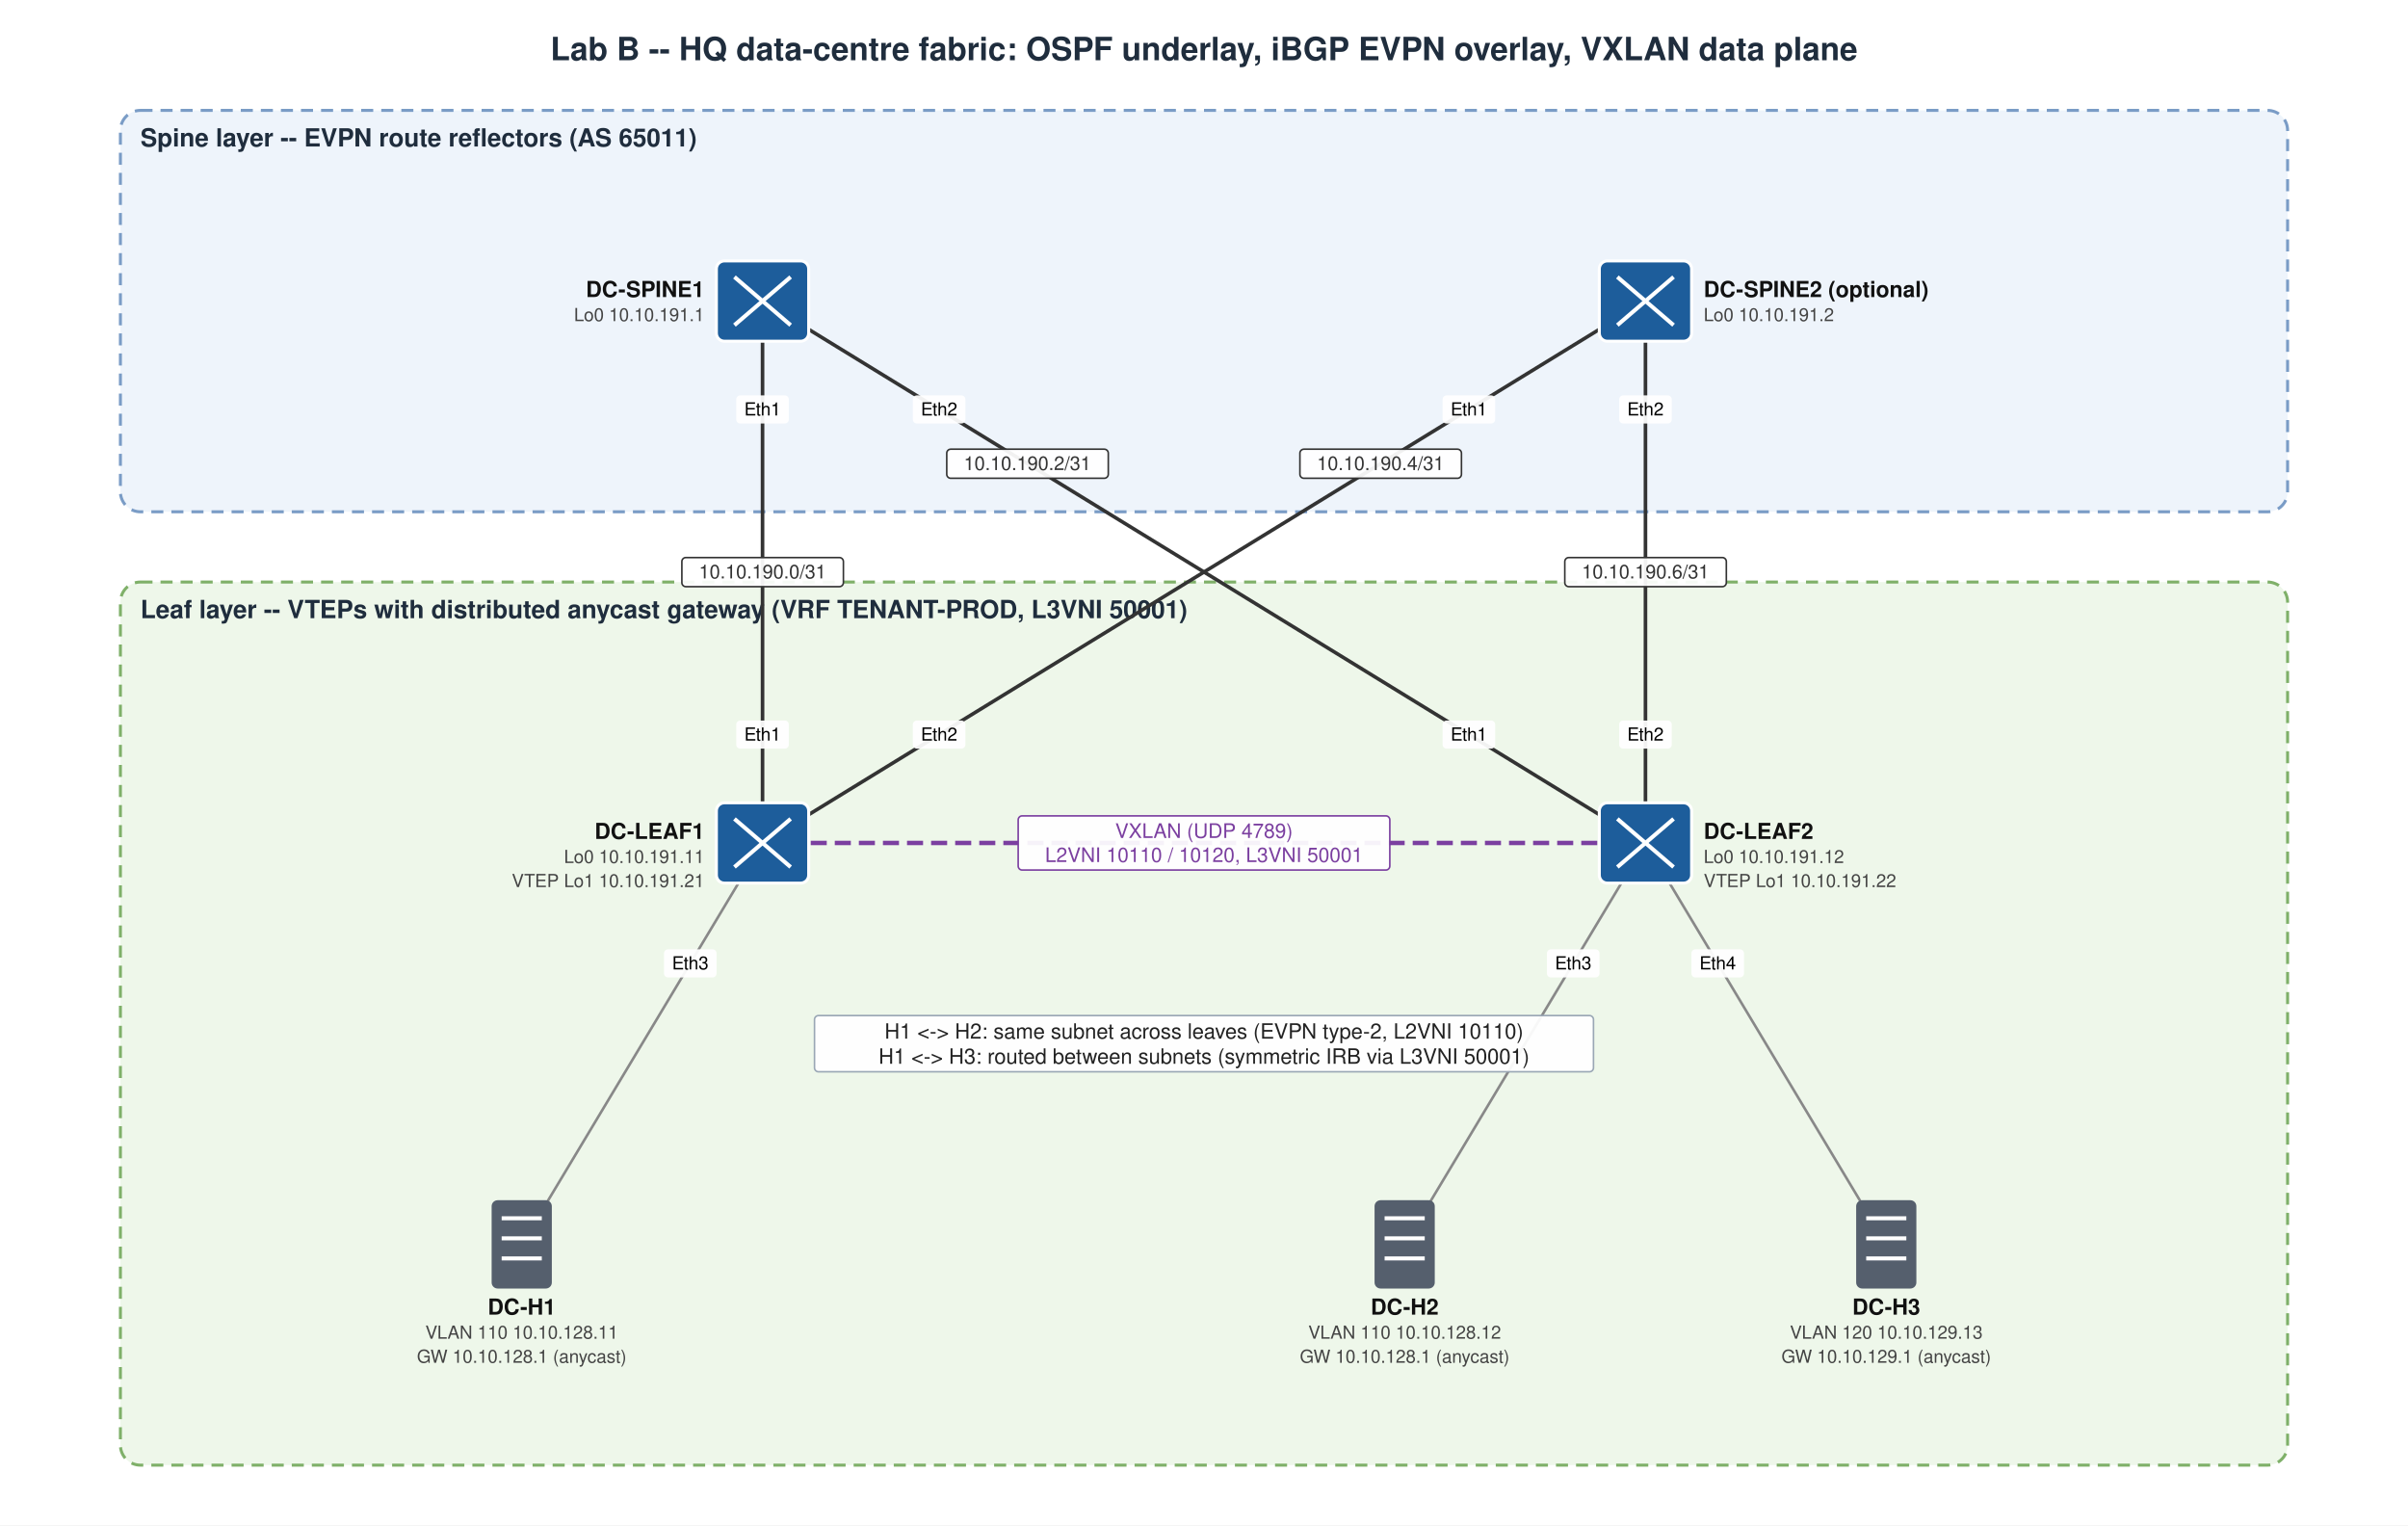
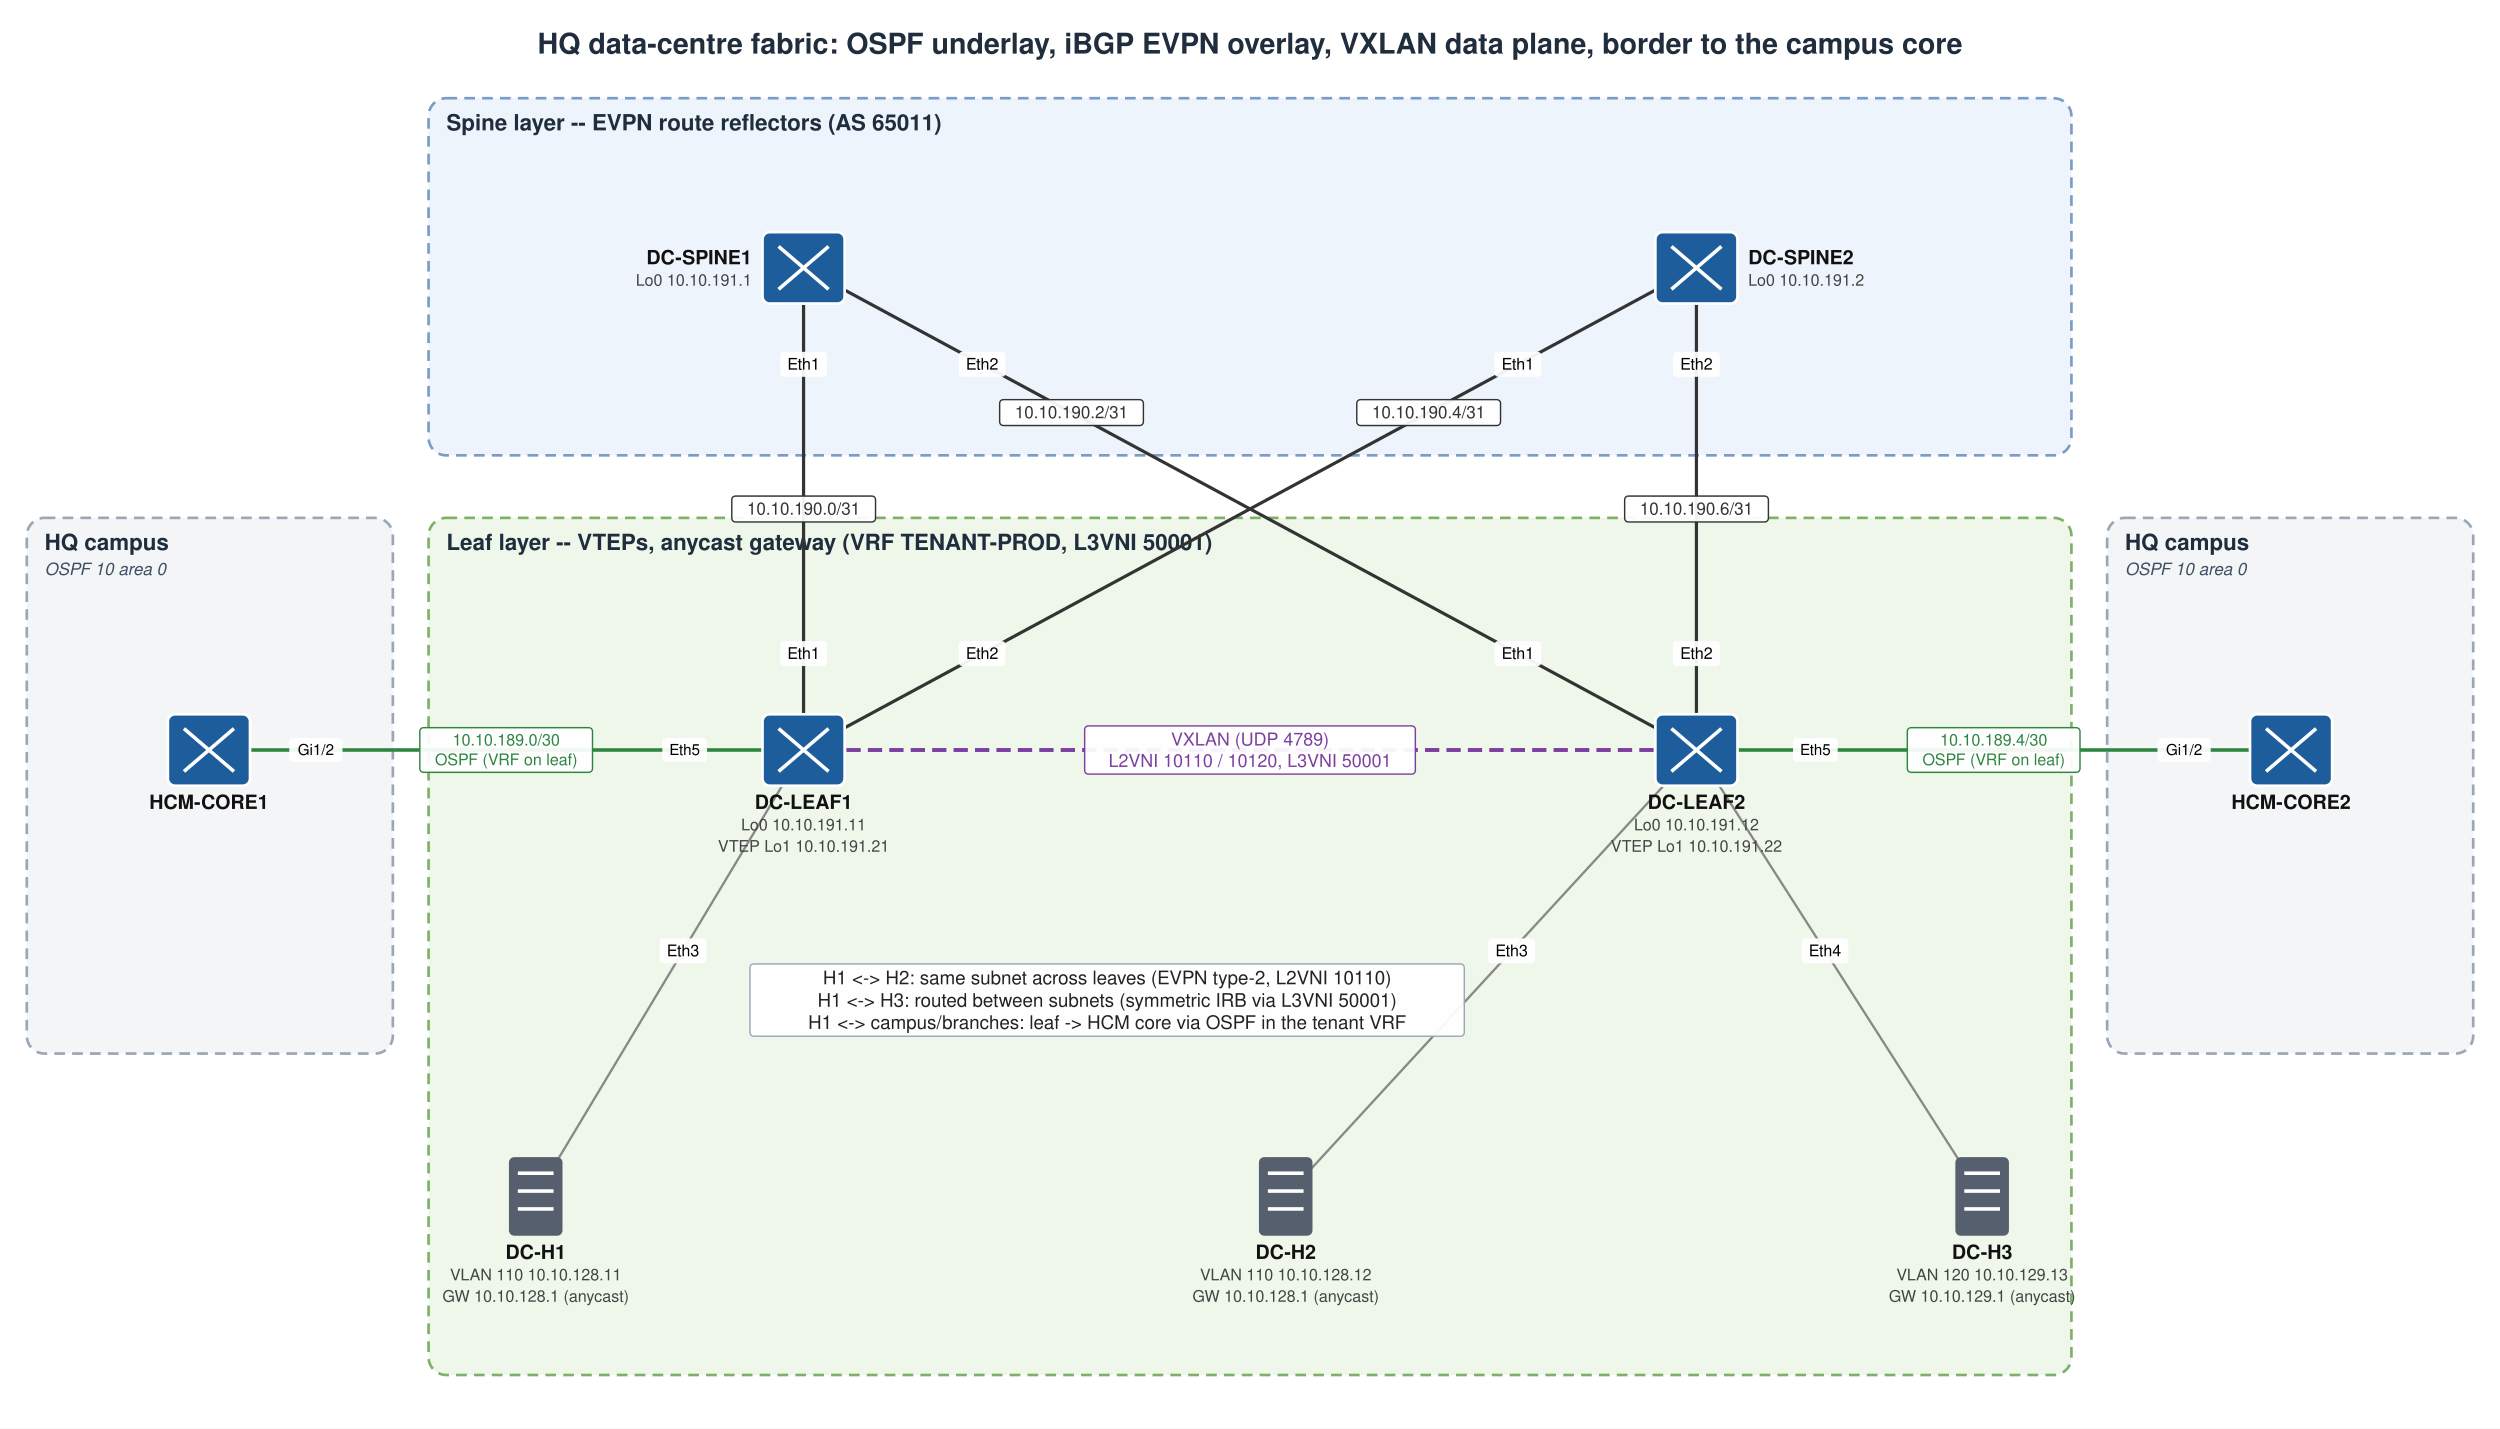
- <svg xmlns="http://www.w3.org/2000/svg" width="1200" height="760" viewBox="0 0 1200 760">
-   <rect width="1200" height="760" fill="#ffffff" />
-   <rect x="60" y="55" width="1080" height="200" rx="10" fill="#eef4fb" stroke="#7a9cc6" stroke-width="1.5" stroke-dasharray="6 4" />
-   <text x="70.0" y="73.0" font-family="Helvetica, Arial, sans-serif" font-size="12.5" fill="#1f2d3d" text-anchor="start" font-weight="bold">Spine layer -- EVPN route reflectors (AS 65011)</text>
-   <rect x="60" y="290" width="1080" height="440" rx="10" fill="#eef7ea" stroke="#7fb069" stroke-width="1.5" stroke-dasharray="6 4" />
-   <text x="70.0" y="308.0" font-family="Helvetica, Arial, sans-serif" font-size="12.5" fill="#1f2d3d" text-anchor="start" font-weight="bold">Leaf layer -- VTEPs with distributed anycast gateway (VRF TENANT-PROD, L3VNI 50001)</text>
-   <polyline points="380.0,150.0 380.0,420.0" fill="none" stroke="#333" stroke-width="1.8" />
-   <polyline points="380.0,150.0 820.0,420.0" fill="none" stroke="#333" stroke-width="1.8" />
-   <polyline points="820.0,150.0 380.0,420.0" fill="none" stroke="#333" stroke-width="1.8" />
-   <polyline points="820.0,150.0 820.0,420.0" fill="none" stroke="#333" stroke-width="1.8" />
-   <polyline points="380.0,420.0 820.0,420.0" fill="none" stroke="#7b3fa0" stroke-width="2.2" stroke-dasharray="8 4" />
-   <polyline points="380.0,420.0 260.0,620.0" fill="none" stroke="#888" stroke-width="1.3" />
-   <polyline points="820.0,420.0 700.0,620.0" fill="none" stroke="#888" stroke-width="1.3" />
-   <polyline points="820.0,420.0 940.0,620.0" fill="none" stroke="#888" stroke-width="1.3" />
-   <rect x="357.0" y="130.0" width="46" height="40" rx="4" fill="#1d5d9b" stroke="#fff" stroke-width="1.5" />
-   <line x1="380" y1="150" x2="394.0" y2="162.0" stroke="#fff" stroke-width="2" />
-   <line x1="380" y1="150" x2="366.0" y2="138.0" stroke="#fff" stroke-width="2" />
-   <line x1="380" y1="150" x2="394.0" y2="138.0" stroke="#fff" stroke-width="2" />
-   <line x1="380" y1="150" x2="366.0" y2="162.0" stroke="#fff" stroke-width="2" />
-   <rect x="797.0" y="130.0" width="46" height="40" rx="4" fill="#1d5d9b" stroke="#fff" stroke-width="1.5" />
-   <line x1="820" y1="150" x2="834.0" y2="162.0" stroke="#fff" stroke-width="2" />
-   <line x1="820" y1="150" x2="806.0" y2="138.0" stroke="#fff" stroke-width="2" />
-   <line x1="820" y1="150" x2="834.0" y2="138.0" stroke="#fff" stroke-width="2" />
-   <line x1="820" y1="150" x2="806.0" y2="162.0" stroke="#fff" stroke-width="2" />
-   <rect x="357.0" y="400.0" width="46" height="40" rx="4" fill="#1d5d9b" stroke="#fff" stroke-width="1.5" />
-   <line x1="380" y1="420" x2="394.0" y2="432.0" stroke="#fff" stroke-width="2" />
-   <line x1="380" y1="420" x2="366.0" y2="408.0" stroke="#fff" stroke-width="2" />
-   <line x1="380" y1="420" x2="394.0" y2="408.0" stroke="#fff" stroke-width="2" />
-   <line x1="380" y1="420" x2="366.0" y2="432.0" stroke="#fff" stroke-width="2" />
-   <rect x="797.0" y="400.0" width="46" height="40" rx="4" fill="#1d5d9b" stroke="#fff" stroke-width="1.5" />
-   <line x1="820" y1="420" x2="834.0" y2="432.0" stroke="#fff" stroke-width="2" />
-   <line x1="820" y1="420" x2="806.0" y2="408.0" stroke="#fff" stroke-width="2" />
-   <line x1="820" y1="420" x2="834.0" y2="408.0" stroke="#fff" stroke-width="2" />
-   <line x1="820" y1="420" x2="806.0" y2="432.0" stroke="#fff" stroke-width="2" />
-   <rect x="245.0" y="598.0" width="30" height="44" rx="3" fill="#555f6d" />
-   <line x1="250.0" y1="607.0" x2="270.0" y2="607.0" stroke="#fff" stroke-width="2" />
-   <line x1="250.0" y1="617.0" x2="270.0" y2="617.0" stroke="#fff" stroke-width="2" />
-   <line x1="250.0" y1="627.0" x2="270.0" y2="627.0" stroke="#fff" stroke-width="2" />
-   <rect x="685.0" y="598.0" width="30" height="44" rx="3" fill="#555f6d" />
-   <line x1="690.0" y1="607.0" x2="710.0" y2="607.0" stroke="#fff" stroke-width="2" />
-   <line x1="690.0" y1="617.0" x2="710.0" y2="617.0" stroke="#fff" stroke-width="2" />
-   <line x1="690.0" y1="627.0" x2="710.0" y2="627.0" stroke="#fff" stroke-width="2" />
-   <rect x="925.0" y="598.0" width="30" height="44" rx="3" fill="#555f6d" />
-   <line x1="930.0" y1="607.0" x2="950.0" y2="607.0" stroke="#fff" stroke-width="2" />
-   <line x1="930.0" y1="617.0" x2="950.0" y2="617.0" stroke="#fff" stroke-width="2" />
-   <line x1="930.0" y1="627.0" x2="950.0" y2="627.0" stroke="#fff" stroke-width="2" />
-   <rect x="366.9" y="197.0" width="26.2" height="14.0" rx="2" fill="#ffffff" fill-opacity="0.93" />
-   <text x="380.0" y="207.0" font-family="Helvetica, Arial, sans-serif" font-size="9" fill="#000" text-anchor="middle">Eth1</text>
-   <rect x="366.9" y="359.0" width="26.2" height="14.0" rx="2" fill="#ffffff" fill-opacity="0.93" />
-   <text x="380.0" y="369.0" font-family="Helvetica, Arial, sans-serif" font-size="9" fill="#000" text-anchor="middle">Eth1</text>
-   <rect x="339.8" y="277.8" width="80.5" height="14.5" rx="2" fill="#ffffff" fill-opacity="0.93" stroke="#333" stroke-width="0.8" />
-   <text x="380.0" y="288.2" font-family="Helvetica, Arial, sans-serif" font-size="9.5" fill="#333" text-anchor="middle">10.10.190.0/31</text>
-   <rect x="454.9" y="197.0" width="26.2" height="14.0" rx="2" fill="#ffffff" fill-opacity="0.93" />
-   <text x="468.0" y="207.0" font-family="Helvetica, Arial, sans-serif" font-size="9" fill="#000" text-anchor="middle">Eth2</text>
-   <rect x="718.9" y="359.0" width="26.2" height="14.0" rx="2" fill="#ffffff" fill-opacity="0.93" />
-   <text x="732.0" y="369.0" font-family="Helvetica, Arial, sans-serif" font-size="9" fill="#000" text-anchor="middle">Eth1</text>
-   <rect x="471.8" y="223.8" width="80.5" height="14.5" rx="2" fill="#ffffff" fill-opacity="0.93" stroke="#333" stroke-width="0.8" />
-   <text x="512.0" y="234.2" font-family="Helvetica, Arial, sans-serif" font-size="9.5" fill="#333" text-anchor="middle">10.10.190.2/31</text>
-   <rect x="718.9" y="197.0" width="26.2" height="14.0" rx="2" fill="#ffffff" fill-opacity="0.93" />
-   <text x="732.0" y="207.0" font-family="Helvetica, Arial, sans-serif" font-size="9" fill="#000" text-anchor="middle">Eth1</text>
-   <rect x="454.9" y="359.0" width="26.2" height="14.0" rx="2" fill="#ffffff" fill-opacity="0.93" />
-   <text x="468.0" y="369.0" font-family="Helvetica, Arial, sans-serif" font-size="9" fill="#000" text-anchor="middle">Eth2</text>
-   <rect x="647.8" y="223.8" width="80.5" height="14.5" rx="2" fill="#ffffff" fill-opacity="0.93" stroke="#333" stroke-width="0.8" />
-   <text x="688.0" y="234.2" font-family="Helvetica, Arial, sans-serif" font-size="9.5" fill="#333" text-anchor="middle">10.10.190.4/31</text>
-   <rect x="806.9" y="197.0" width="26.2" height="14.0" rx="2" fill="#ffffff" fill-opacity="0.93" />
-   <text x="820.0" y="207.0" font-family="Helvetica, Arial, sans-serif" font-size="9" fill="#000" text-anchor="middle">Eth2</text>
-   <rect x="806.9" y="359.0" width="26.2" height="14.0" rx="2" fill="#ffffff" fill-opacity="0.93" />
-   <text x="820.0" y="369.0" font-family="Helvetica, Arial, sans-serif" font-size="9" fill="#000" text-anchor="middle">Eth2</text>
-   <rect x="779.8" y="277.8" width="80.5" height="14.5" rx="2" fill="#ffffff" fill-opacity="0.93" stroke="#333" stroke-width="0.8" />
-   <text x="820.0" y="288.2" font-family="Helvetica, Arial, sans-serif" font-size="9.5" fill="#333" text-anchor="middle">10.10.190.6/31</text>
-   <rect x="507.4" y="406.5" width="185.2" height="27.0" rx="2" fill="#ffffff" fill-opacity="0.93" stroke="#7b3fa0" stroke-width="0.8" />
-   <text x="600.0" y="417.5" font-family="Helvetica, Arial, sans-serif" font-size="10.0" fill="#7b3fa0" text-anchor="middle">VXLAN (UDP 4789)</text>
-   <text x="600.0" y="429.5" font-family="Helvetica, Arial, sans-serif" font-size="10.0" fill="#7b3fa0" text-anchor="middle">L2VNI 10110 / 10120, L3VNI 50001</text>
-   <rect x="330.9" y="473.0" width="26.2" height="14.0" rx="2" fill="#ffffff" fill-opacity="0.93" />
-   <text x="344.0" y="483.0" font-family="Helvetica, Arial, sans-serif" font-size="9" fill="#000" text-anchor="middle">Eth3</text>
-   <rect x="770.9" y="473.0" width="26.2" height="14.0" rx="2" fill="#ffffff" fill-opacity="0.93" />
-   <text x="784.0" y="483.0" font-family="Helvetica, Arial, sans-serif" font-size="9" fill="#000" text-anchor="middle">Eth3</text>
-   <rect x="842.9" y="473.0" width="26.2" height="14.0" rx="2" fill="#ffffff" fill-opacity="0.93" />
-   <text x="856.0" y="483.0" font-family="Helvetica, Arial, sans-serif" font-size="9" fill="#000" text-anchor="middle">Eth4</text>
-   <text x="351.0" y="148.0" font-family="Helvetica, Arial, sans-serif" font-size="11" fill="#111" text-anchor="end" font-weight="bold">DC-SPINE1</text>
-   <text x="351.0" y="160.0" font-family="Helvetica, Arial, sans-serif" font-size="9" fill="#444" text-anchor="end">Lo0 10.10.191.1</text>
-   <text x="849.0" y="148.0" font-family="Helvetica, Arial, sans-serif" font-size="11" fill="#111" text-anchor="start" font-weight="bold">DC-SPINE2 (optional)</text>
-   <text x="849.0" y="160.0" font-family="Helvetica, Arial, sans-serif" font-size="9" fill="#444" text-anchor="start">Lo0 10.10.191.2</text>
-   <text x="351.0" y="418.0" font-family="Helvetica, Arial, sans-serif" font-size="11" fill="#111" text-anchor="end" font-weight="bold">DC-LEAF1</text>
-   <text x="351.0" y="430.0" font-family="Helvetica, Arial, sans-serif" font-size="9" fill="#444" text-anchor="end">Lo0 10.10.191.11</text>
-   <text x="351.0" y="442.0" font-family="Helvetica, Arial, sans-serif" font-size="9" fill="#444" text-anchor="end">VTEP Lo1 10.10.191.21</text>
-   <text x="849.0" y="418.0" font-family="Helvetica, Arial, sans-serif" font-size="11" fill="#111" text-anchor="start" font-weight="bold">DC-LEAF2</text>
-   <text x="849.0" y="430.0" font-family="Helvetica, Arial, sans-serif" font-size="9" fill="#444" text-anchor="start">Lo0 10.10.191.12</text>
-   <text x="849.0" y="442.0" font-family="Helvetica, Arial, sans-serif" font-size="9" fill="#444" text-anchor="start">VTEP Lo1 10.10.191.22</text>
-   <text x="260.0" y="655.0" font-family="Helvetica, Arial, sans-serif" font-size="11" fill="#111" text-anchor="middle" font-weight="bold">DC-H1</text>
-   <text x="260.0" y="667.0" font-family="Helvetica, Arial, sans-serif" font-size="9" fill="#444" text-anchor="middle">VLAN 110 10.10.128.11</text>
-   <text x="260.0" y="679.0" font-family="Helvetica, Arial, sans-serif" font-size="9" fill="#444" text-anchor="middle">GW 10.10.128.1 (anycast)</text>
-   <text x="700.0" y="655.0" font-family="Helvetica, Arial, sans-serif" font-size="11" fill="#111" text-anchor="middle" font-weight="bold">DC-H2</text>
-   <text x="700.0" y="667.0" font-family="Helvetica, Arial, sans-serif" font-size="9" fill="#444" text-anchor="middle">VLAN 110 10.10.128.12</text>
-   <text x="700.0" y="679.0" font-family="Helvetica, Arial, sans-serif" font-size="9" fill="#444" text-anchor="middle">GW 10.10.128.1 (anycast)</text>
-   <text x="940.0" y="655.0" font-family="Helvetica, Arial, sans-serif" font-size="11" fill="#111" text-anchor="middle" font-weight="bold">DC-H3</text>
-   <text x="940.0" y="667.0" font-family="Helvetica, Arial, sans-serif" font-size="9" fill="#444" text-anchor="middle">VLAN 120 10.10.129.13</text>
-   <text x="940.0" y="679.0" font-family="Helvetica, Arial, sans-serif" font-size="9" fill="#444" text-anchor="middle">GW 10.10.129.1 (anycast)</text>
-   <text x="600.0" y="30.0" font-family="Helvetica, Arial, sans-serif" font-size="16" fill="#1f2d3d" text-anchor="middle" font-weight="bold">Lab B -- HQ data-centre fabric: OSPF underlay, iBGP EVPN overlay, VXLAN data plane</text>
-   <rect x="405.9" y="506.0" width="388.2" height="28.0" rx="2" fill="#ffffff" fill-opacity="0.93" stroke="#9aa7b5" stroke-width="0.8" />
-   <text x="600.0" y="517.5" font-family="Helvetica, Arial, sans-serif" font-size="10.5" fill="#222" text-anchor="middle">H1 &lt;-&gt; H2: same subnet across leaves (EVPN type-2, L2VNI 10110)</text>
-   <text x="600.0" y="530.0" font-family="Helvetica, Arial, sans-serif" font-size="10.5" fill="#222" text-anchor="middle">H1 &lt;-&gt; H3: routed between subnets (symmetric IRB via L3VNI 50001)</text>
+ <svg xmlns="http://www.w3.org/2000/svg" width="1400" height="800" viewBox="0 0 1400 800">
+   <rect width="1400" height="800" fill="#ffffff" />
+   <rect x="240" y="55" width="920" height="200" rx="10" fill="#eef4fb" stroke="#7a9cc6" stroke-width="1.5" stroke-dasharray="6 4" />
+   <text x="250.0" y="73.0" font-family="Helvetica, Arial, sans-serif" font-size="12.5" fill="#1f2d3d" text-anchor="start" font-weight="bold">Spine layer -- EVPN route reflectors (AS 65011)</text>
+   <rect x="240" y="290" width="920" height="480" rx="10" fill="#eef7ea" stroke="#7fb069" stroke-width="1.5" stroke-dasharray="6 4" />
+   <text x="250.0" y="308.0" font-family="Helvetica, Arial, sans-serif" font-size="12.5" fill="#1f2d3d" text-anchor="start" font-weight="bold">Leaf layer -- VTEPs, anycast gateway (VRF TENANT-PROD, L3VNI 50001)</text>
+   <rect x="15" y="290" width="205" height="300" rx="10" fill="#f4f5f7" stroke="#9aa7b5" stroke-width="1.5" stroke-dasharray="6 4" />
+   <text x="25.0" y="308.0" font-family="Helvetica, Arial, sans-serif" font-size="12.5" fill="#1f2d3d" text-anchor="start" font-weight="bold">HQ campus</text>
+   <text x="25.0" y="322.0" font-family="Helvetica, Arial, sans-serif" font-size="9.5" fill="#3d4f63" text-anchor="start" font-style="italic">OSPF 10 area 0</text>
+   <rect x="1180" y="290" width="205" height="300" rx="10" fill="#f4f5f7" stroke="#9aa7b5" stroke-width="1.5" stroke-dasharray="6 4" />
+   <text x="1190.0" y="308.0" font-family="Helvetica, Arial, sans-serif" font-size="12.5" fill="#1f2d3d" text-anchor="start" font-weight="bold">HQ campus</text>
+   <text x="1190.0" y="322.0" font-family="Helvetica, Arial, sans-serif" font-size="9.5" fill="#3d4f63" text-anchor="start" font-style="italic">OSPF 10 area 0</text>
+   <polyline points="450.0,150.0 450.0,420.0" fill="none" stroke="#333" stroke-width="1.8" />
+   <polyline points="450.0,150.0 950.0,420.0" fill="none" stroke="#333" stroke-width="1.8" />
+   <polyline points="950.0,150.0 450.0,420.0" fill="none" stroke="#333" stroke-width="1.8" />
+   <polyline points="950.0,150.0 950.0,420.0" fill="none" stroke="#333" stroke-width="1.8" />
+   <polyline points="117.0,420.0 450.0,420.0" fill="none" stroke="#2e8540" stroke-width="2.0" />
+   <polyline points="1283.0,420.0 950.0,420.0" fill="none" stroke="#2e8540" stroke-width="2.0" />
+   <polyline points="450.0,420.0 950.0,420.0" fill="none" stroke="#7b3fa0" stroke-width="2.2" stroke-dasharray="8 4" />
+   <polyline points="450.0,420.0 300.0,670.0" fill="none" stroke="#888" stroke-width="1.3" />
+   <polyline points="950.0,420.0 720.0,670.0" fill="none" stroke="#888" stroke-width="1.3" />
+   <polyline points="950.0,420.0 1110.0,670.0" fill="none" stroke="#888" stroke-width="1.3" />
+   <rect x="427.0" y="130.0" width="46" height="40" rx="4" fill="#1d5d9b" stroke="#fff" stroke-width="1.5" />
+   <line x1="450" y1="150" x2="464.0" y2="162.0" stroke="#fff" stroke-width="2" />
+   <line x1="450" y1="150" x2="436.0" y2="138.0" stroke="#fff" stroke-width="2" />
+   <line x1="450" y1="150" x2="464.0" y2="138.0" stroke="#fff" stroke-width="2" />
+   <line x1="450" y1="150" x2="436.0" y2="162.0" stroke="#fff" stroke-width="2" />
+   <rect x="927.0" y="130.0" width="46" height="40" rx="4" fill="#1d5d9b" stroke="#fff" stroke-width="1.5" />
+   <line x1="950" y1="150" x2="964.0" y2="162.0" stroke="#fff" stroke-width="2" />
+   <line x1="950" y1="150" x2="936.0" y2="138.0" stroke="#fff" stroke-width="2" />
+   <line x1="950" y1="150" x2="964.0" y2="138.0" stroke="#fff" stroke-width="2" />
+   <line x1="950" y1="150" x2="936.0" y2="162.0" stroke="#fff" stroke-width="2" />
+   <rect x="427.0" y="400.0" width="46" height="40" rx="4" fill="#1d5d9b" stroke="#fff" stroke-width="1.5" />
+   <line x1="450" y1="420" x2="464.0" y2="432.0" stroke="#fff" stroke-width="2" />
+   <line x1="450" y1="420" x2="436.0" y2="408.0" stroke="#fff" stroke-width="2" />
+   <line x1="450" y1="420" x2="464.0" y2="408.0" stroke="#fff" stroke-width="2" />
+   <line x1="450" y1="420" x2="436.0" y2="432.0" stroke="#fff" stroke-width="2" />
+   <rect x="927.0" y="400.0" width="46" height="40" rx="4" fill="#1d5d9b" stroke="#fff" stroke-width="1.5" />
+   <line x1="950" y1="420" x2="964.0" y2="432.0" stroke="#fff" stroke-width="2" />
+   <line x1="950" y1="420" x2="936.0" y2="408.0" stroke="#fff" stroke-width="2" />
+   <line x1="950" y1="420" x2="964.0" y2="408.0" stroke="#fff" stroke-width="2" />
+   <line x1="950" y1="420" x2="936.0" y2="432.0" stroke="#fff" stroke-width="2" />
+   <rect x="94.0" y="400.0" width="46" height="40" rx="4" fill="#1d5d9b" stroke="#fff" stroke-width="1.5" />
+   <line x1="117" y1="420" x2="131.0" y2="432.0" stroke="#fff" stroke-width="2" />
+   <line x1="117" y1="420" x2="103.0" y2="408.0" stroke="#fff" stroke-width="2" />
+   <line x1="117" y1="420" x2="131.0" y2="408.0" stroke="#fff" stroke-width="2" />
+   <line x1="117" y1="420" x2="103.0" y2="432.0" stroke="#fff" stroke-width="2" />
+   <rect x="1260.0" y="400.0" width="46" height="40" rx="4" fill="#1d5d9b" stroke="#fff" stroke-width="1.5" />
+   <line x1="1283" y1="420" x2="1297.0" y2="432.0" stroke="#fff" stroke-width="2" />
+   <line x1="1283" y1="420" x2="1269.0" y2="408.0" stroke="#fff" stroke-width="2" />
+   <line x1="1283" y1="420" x2="1297.0" y2="408.0" stroke="#fff" stroke-width="2" />
+   <line x1="1283" y1="420" x2="1269.0" y2="432.0" stroke="#fff" stroke-width="2" />
+   <rect x="285.0" y="648.0" width="30" height="44" rx="3" fill="#555f6d" />
+   <line x1="290.0" y1="657.0" x2="310.0" y2="657.0" stroke="#fff" stroke-width="2" />
+   <line x1="290.0" y1="667.0" x2="310.0" y2="667.0" stroke="#fff" stroke-width="2" />
+   <line x1="290.0" y1="677.0" x2="310.0" y2="677.0" stroke="#fff" stroke-width="2" />
+   <rect x="705.0" y="648.0" width="30" height="44" rx="3" fill="#555f6d" />
+   <line x1="710.0" y1="657.0" x2="730.0" y2="657.0" stroke="#fff" stroke-width="2" />
+   <line x1="710.0" y1="667.0" x2="730.0" y2="667.0" stroke="#fff" stroke-width="2" />
+   <line x1="710.0" y1="677.0" x2="730.0" y2="677.0" stroke="#fff" stroke-width="2" />
+   <rect x="1095.0" y="648.0" width="30" height="44" rx="3" fill="#555f6d" />
+   <line x1="1100.0" y1="657.0" x2="1120.0" y2="657.0" stroke="#fff" stroke-width="2" />
+   <line x1="1100.0" y1="667.0" x2="1120.0" y2="667.0" stroke="#fff" stroke-width="2" />
+   <line x1="1100.0" y1="677.0" x2="1120.0" y2="677.0" stroke="#fff" stroke-width="2" />
+   <rect x="436.9" y="197.0" width="26.2" height="14.0" rx="2" fill="#ffffff" fill-opacity="0.93" />
+   <text x="450.0" y="207.0" font-family="Helvetica, Arial, sans-serif" font-size="9" fill="#000" text-anchor="middle">Eth1</text>
+   <rect x="436.9" y="359.0" width="26.2" height="14.0" rx="2" fill="#ffffff" fill-opacity="0.93" />
+   <text x="450.0" y="369.0" font-family="Helvetica, Arial, sans-serif" font-size="9" fill="#000" text-anchor="middle">Eth1</text>
+   <rect x="409.8" y="277.8" width="80.5" height="14.5" rx="2" fill="#ffffff" fill-opacity="0.93" stroke="#333" stroke-width="0.8" />
+   <text x="450.0" y="288.2" font-family="Helvetica, Arial, sans-serif" font-size="9.5" fill="#333" text-anchor="middle">10.10.190.0/31</text>
+   <rect x="536.9" y="197.0" width="26.2" height="14.0" rx="2" fill="#ffffff" fill-opacity="0.93" />
+   <text x="550.0" y="207.0" font-family="Helvetica, Arial, sans-serif" font-size="9" fill="#000" text-anchor="middle">Eth2</text>
+   <rect x="836.9" y="359.0" width="26.2" height="14.0" rx="2" fill="#ffffff" fill-opacity="0.93" />
+   <text x="850.0" y="369.0" font-family="Helvetica, Arial, sans-serif" font-size="9" fill="#000" text-anchor="middle">Eth1</text>
+   <rect x="559.8" y="223.8" width="80.5" height="14.5" rx="2" fill="#ffffff" fill-opacity="0.93" stroke="#333" stroke-width="0.8" />
+   <text x="600.0" y="234.2" font-family="Helvetica, Arial, sans-serif" font-size="9.5" fill="#333" text-anchor="middle">10.10.190.2/31</text>
+   <rect x="836.9" y="197.0" width="26.2" height="14.0" rx="2" fill="#ffffff" fill-opacity="0.93" />
+   <text x="850.0" y="207.0" font-family="Helvetica, Arial, sans-serif" font-size="9" fill="#000" text-anchor="middle">Eth1</text>
+   <rect x="536.9" y="359.0" width="26.2" height="14.0" rx="2" fill="#ffffff" fill-opacity="0.93" />
+   <text x="550.0" y="369.0" font-family="Helvetica, Arial, sans-serif" font-size="9" fill="#000" text-anchor="middle">Eth2</text>
+   <rect x="759.8" y="223.8" width="80.5" height="14.5" rx="2" fill="#ffffff" fill-opacity="0.93" stroke="#333" stroke-width="0.8" />
+   <text x="800.0" y="234.2" font-family="Helvetica, Arial, sans-serif" font-size="9.5" fill="#333" text-anchor="middle">10.10.190.4/31</text>
+   <rect x="936.9" y="197.0" width="26.2" height="14.0" rx="2" fill="#ffffff" fill-opacity="0.93" />
+   <text x="950.0" y="207.0" font-family="Helvetica, Arial, sans-serif" font-size="9" fill="#000" text-anchor="middle">Eth2</text>
+   <rect x="936.9" y="359.0" width="26.2" height="14.0" rx="2" fill="#ffffff" fill-opacity="0.93" />
+   <text x="950.0" y="369.0" font-family="Helvetica, Arial, sans-serif" font-size="9" fill="#000" text-anchor="middle">Eth2</text>
+   <rect x="909.8" y="277.8" width="80.5" height="14.5" rx="2" fill="#ffffff" fill-opacity="0.93" stroke="#333" stroke-width="0.8" />
+   <text x="950.0" y="288.2" font-family="Helvetica, Arial, sans-serif" font-size="9.5" fill="#333" text-anchor="middle">10.10.190.6/31</text>
+   <rect x="162.0" y="413.2" width="29.8" height="13.5" rx="2" fill="#ffffff" fill-opacity="0.93" />
+   <text x="176.9" y="422.8" font-family="Helvetica, Arial, sans-serif" font-size="8.5" fill="#000" text-anchor="middle">Gi1/2</text>
+   <rect x="370.9" y="413.2" width="25.0" height="13.5" rx="2" fill="#ffffff" fill-opacity="0.93" />
+   <text x="383.4" y="422.8" font-family="Helvetica, Arial, sans-serif" font-size="8.5" fill="#000" text-anchor="middle">Eth5</text>
+   <rect x="235.1" y="407.5" width="96.7" height="25.0" rx="2" fill="#ffffff" fill-opacity="0.93" stroke="#2e8540" stroke-width="0.8" />
+   <text x="283.5" y="417.5" font-family="Helvetica, Arial, sans-serif" font-size="9.0" fill="#2e8540" text-anchor="middle">10.10.189.0/30</text>
+   <text x="283.5" y="428.5" font-family="Helvetica, Arial, sans-serif" font-size="9.0" fill="#2e8540" text-anchor="middle">OSPF (VRF on leaf)</text>
+   <rect x="1208.2" y="413.2" width="29.8" height="13.5" rx="2" fill="#ffffff" fill-opacity="0.93" />
+   <text x="1223.1" y="422.8" font-family="Helvetica, Arial, sans-serif" font-size="8.5" fill="#000" text-anchor="middle">Gi1/2</text>
+   <rect x="1004.1" y="413.2" width="25.0" height="13.5" rx="2" fill="#ffffff" fill-opacity="0.93" />
+   <text x="1016.6" y="422.8" font-family="Helvetica, Arial, sans-serif" font-size="8.5" fill="#000" text-anchor="middle">Eth5</text>
+   <rect x="1068.1" y="407.5" width="96.7" height="25.0" rx="2" fill="#ffffff" fill-opacity="0.93" stroke="#2e8540" stroke-width="0.8" />
+   <text x="1116.5" y="417.5" font-family="Helvetica, Arial, sans-serif" font-size="9.0" fill="#2e8540" text-anchor="middle">10.10.189.4/30</text>
+   <text x="1116.5" y="428.5" font-family="Helvetica, Arial, sans-serif" font-size="9.0" fill="#2e8540" text-anchor="middle">OSPF (VRF on leaf)</text>
+   <rect x="607.4" y="406.5" width="185.2" height="27.0" rx="2" fill="#ffffff" fill-opacity="0.93" stroke="#7b3fa0" stroke-width="0.8" />
+   <text x="700.0" y="417.5" font-family="Helvetica, Arial, sans-serif" font-size="10.0" fill="#7b3fa0" text-anchor="middle">VXLAN (UDP 4789)</text>
+   <text x="700.0" y="429.5" font-family="Helvetica, Arial, sans-serif" font-size="10.0" fill="#7b3fa0" text-anchor="middle">L2VNI 10110 / 10120, L3VNI 50001</text>
+   <rect x="369.4" y="525.5" width="26.2" height="14.0" rx="2" fill="#ffffff" fill-opacity="0.93" />
+   <text x="382.5" y="535.5" font-family="Helvetica, Arial, sans-serif" font-size="9" fill="#000" text-anchor="middle">Eth3</text>
+   <rect x="833.4" y="525.5" width="26.2" height="14.0" rx="2" fill="#ffffff" fill-opacity="0.93" />
+   <text x="846.5" y="535.5" font-family="Helvetica, Arial, sans-serif" font-size="9" fill="#000" text-anchor="middle">Eth3</text>
+   <rect x="1008.9" y="525.5" width="26.2" height="14.0" rx="2" fill="#ffffff" fill-opacity="0.93" />
+   <text x="1022.0" y="535.5" font-family="Helvetica, Arial, sans-serif" font-size="9" fill="#000" text-anchor="middle">Eth4</text>
+   <text x="421.0" y="148.0" font-family="Helvetica, Arial, sans-serif" font-size="11" fill="#111" text-anchor="end" font-weight="bold">DC-SPINE1</text>
+   <text x="421.0" y="160.0" font-family="Helvetica, Arial, sans-serif" font-size="9" fill="#444" text-anchor="end">Lo0 10.10.191.1</text>
+   <text x="979.0" y="148.0" font-family="Helvetica, Arial, sans-serif" font-size="11" fill="#111" text-anchor="start" font-weight="bold">DC-SPINE2</text>
+   <text x="979.0" y="160.0" font-family="Helvetica, Arial, sans-serif" font-size="9" fill="#444" text-anchor="start">Lo0 10.10.191.2</text>
+   <text x="450.0" y="453.0" font-family="Helvetica, Arial, sans-serif" font-size="11" fill="#111" text-anchor="middle" font-weight="bold">DC-LEAF1</text>
+   <text x="450.0" y="465.0" font-family="Helvetica, Arial, sans-serif" font-size="9" fill="#444" text-anchor="middle">Lo0 10.10.191.11</text>
+   <text x="450.0" y="477.0" font-family="Helvetica, Arial, sans-serif" font-size="9" fill="#444" text-anchor="middle">VTEP Lo1 10.10.191.21</text>
+   <text x="950.0" y="453.0" font-family="Helvetica, Arial, sans-serif" font-size="11" fill="#111" text-anchor="middle" font-weight="bold">DC-LEAF2</text>
+   <text x="950.0" y="465.0" font-family="Helvetica, Arial, sans-serif" font-size="9" fill="#444" text-anchor="middle">Lo0 10.10.191.12</text>
+   <text x="950.0" y="477.0" font-family="Helvetica, Arial, sans-serif" font-size="9" fill="#444" text-anchor="middle">VTEP Lo1 10.10.191.22</text>
+   <text x="117.0" y="453.0" font-family="Helvetica, Arial, sans-serif" font-size="11" fill="#111" text-anchor="middle" font-weight="bold">HCM-CORE1</text>
+   <text x="1283.0" y="453.0" font-family="Helvetica, Arial, sans-serif" font-size="11" fill="#111" text-anchor="middle" font-weight="bold">HCM-CORE2</text>
+   <text x="300.0" y="705.0" font-family="Helvetica, Arial, sans-serif" font-size="11" fill="#111" text-anchor="middle" font-weight="bold">DC-H1</text>
+   <text x="300.0" y="717.0" font-family="Helvetica, Arial, sans-serif" font-size="9" fill="#444" text-anchor="middle">VLAN 110 10.10.128.11</text>
+   <text x="300.0" y="729.0" font-family="Helvetica, Arial, sans-serif" font-size="9" fill="#444" text-anchor="middle">GW 10.10.128.1 (anycast)</text>
+   <text x="720.0" y="705.0" font-family="Helvetica, Arial, sans-serif" font-size="11" fill="#111" text-anchor="middle" font-weight="bold">DC-H2</text>
+   <text x="720.0" y="717.0" font-family="Helvetica, Arial, sans-serif" font-size="9" fill="#444" text-anchor="middle">VLAN 110 10.10.128.12</text>
+   <text x="720.0" y="729.0" font-family="Helvetica, Arial, sans-serif" font-size="9" fill="#444" text-anchor="middle">GW 10.10.128.1 (anycast)</text>
+   <text x="1110.0" y="705.0" font-family="Helvetica, Arial, sans-serif" font-size="11" fill="#111" text-anchor="middle" font-weight="bold">DC-H3</text>
+   <text x="1110.0" y="717.0" font-family="Helvetica, Arial, sans-serif" font-size="9" fill="#444" text-anchor="middle">VLAN 120 10.10.129.13</text>
+   <text x="1110.0" y="729.0" font-family="Helvetica, Arial, sans-serif" font-size="9" fill="#444" text-anchor="middle">GW 10.10.129.1 (anycast)</text>
+   <text x="700.0" y="30.0" font-family="Helvetica, Arial, sans-serif" font-size="16" fill="#1f2d3d" text-anchor="middle" font-weight="bold">HQ data-centre fabric: OSPF underlay, iBGP EVPN overlay, VXLAN data plane, border to the campus core</text>
+   <rect x="420.0" y="539.8" width="400.0" height="40.5" rx="2" fill="#ffffff" fill-opacity="0.93" stroke="#9aa7b5" stroke-width="0.8" />
+   <text x="620.0" y="551.2" font-family="Helvetica, Arial, sans-serif" font-size="10.5" fill="#222" text-anchor="middle">H1 &lt;-&gt; H2: same subnet across leaves (EVPN type-2, L2VNI 10110)</text>
+   <text x="620.0" y="563.8" font-family="Helvetica, Arial, sans-serif" font-size="10.5" fill="#222" text-anchor="middle">H1 &lt;-&gt; H3: routed between subnets (symmetric IRB via L3VNI 50001)</text>
+   <text x="620.0" y="576.2" font-family="Helvetica, Arial, sans-serif" font-size="10.5" fill="#222" text-anchor="middle">H1 &lt;-&gt; campus/branches: leaf -&gt; HCM core via OSPF in the tenant VRF</text>
</svg>
